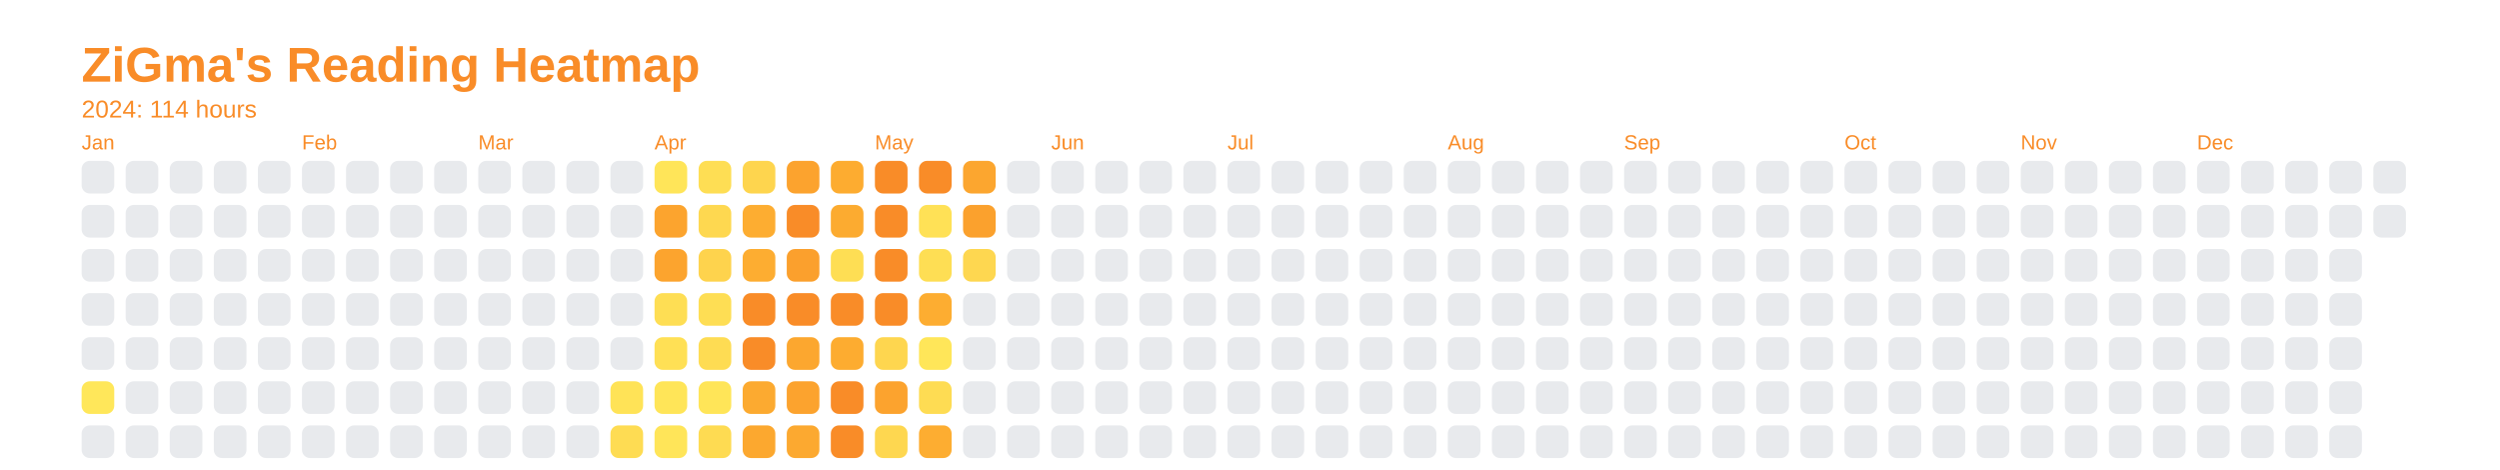
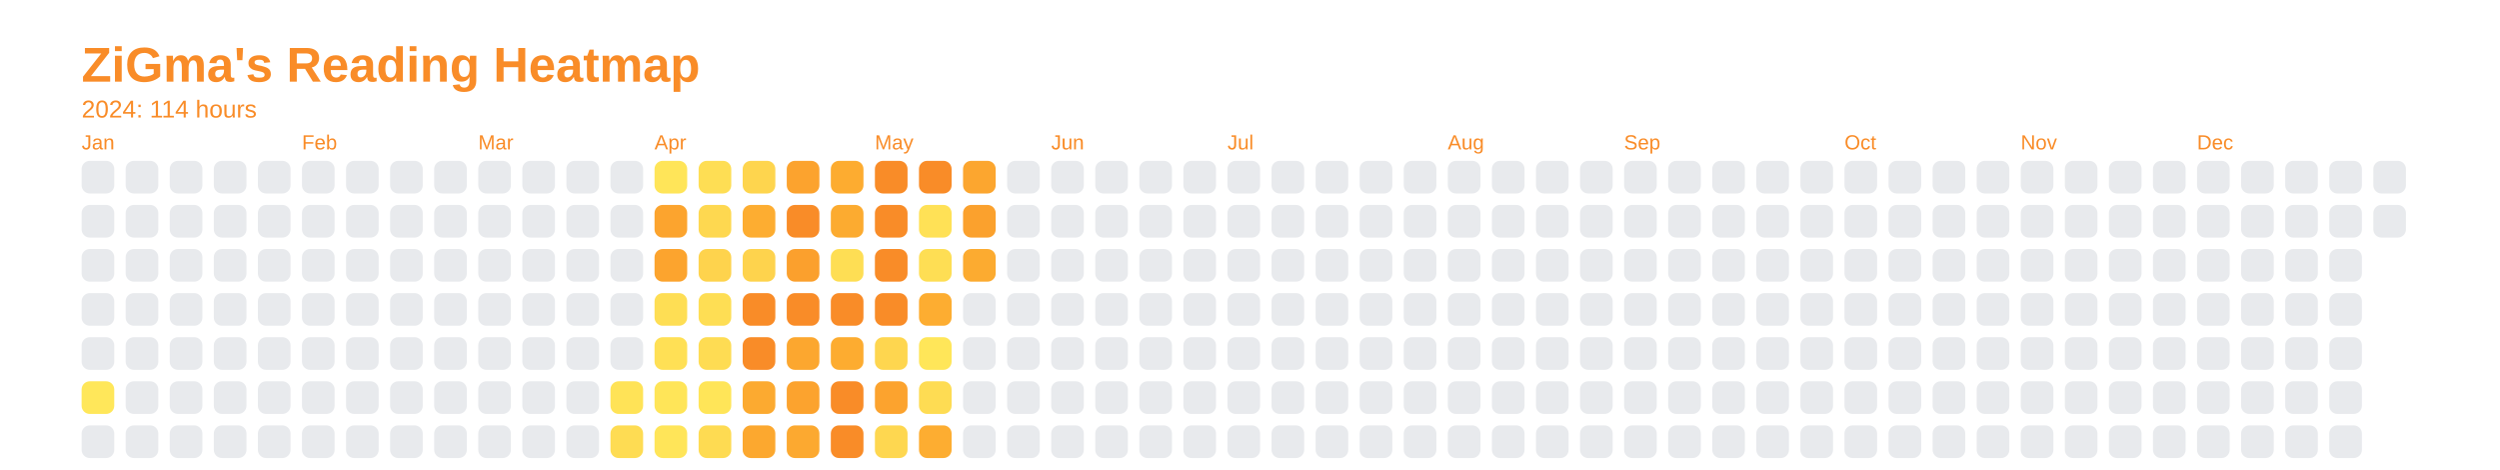
<svg xmlns="http://www.w3.org/2000/svg" baseProfile="full" height="57.5mm" version="1.1" viewBox="0,0,306.2,57.5" width="306.2mm">
  <defs />
  <rect fill="none" height="57.5" width="306.2" x="0" y="0" />
  <text fill="#f98c28" style="font-size:6px; font-family:Arial; font-weight:bold;" x="10" y="10">ZiGma's Reading Heatmap</text>
  <text fill="#f98c28" style="font-size:3px; font-family:Arial;" x="10" y="14.4">2024: 114 hours</text>
  <text fill="#f98c28" style="font-size:2.5px; font-family:Arial" x="10" y="18.3">Jan</text>
  <rect fill="#e8eaed" height="4" rx="1" ry="1" width="4" x="10" y="19.7" />
  <rect fill="#e8eaed" height="4" rx="1" ry="1" width="4" x="10" y="25.1" />
  <rect fill="#e8eaed" height="4" rx="1" ry="1" width="4" x="10" y="30.5" />
  <rect fill="#e8eaed" height="4" rx="1" ry="1" width="4" x="10" y="35.9" />
  <rect fill="#e8eaed" height="4" rx="1" ry="1" width="4" x="10" y="41.3" />
  <rect fill="#ffe75a" height="4" rx="1" ry="1" width="4" x="10" y="46.7" />
  <rect fill="#e8eaed" height="4" rx="1" ry="1" width="4" x="10" y="52.1" />
  <rect fill="#e8eaed" height="4" rx="1" ry="1" width="4" x="15.4" y="19.7" />
  <rect fill="#e8eaed" height="4" rx="1" ry="1" width="4" x="15.4" y="25.1" />
  <rect fill="#e8eaed" height="4" rx="1" ry="1" width="4" x="15.4" y="30.5" />
  <rect fill="#e8eaed" height="4" rx="1" ry="1" width="4" x="15.4" y="35.9" />
  <rect fill="#e8eaed" height="4" rx="1" ry="1" width="4" x="15.4" y="41.3" />
  <rect fill="#e8eaed" height="4" rx="1" ry="1" width="4" x="15.4" y="46.7" />
  <rect fill="#e8eaed" height="4" rx="1" ry="1" width="4" x="15.4" y="52.1" />
  <rect fill="#e8eaed" height="4" rx="1" ry="1" width="4" x="20.8" y="19.7" />
  <rect fill="#e8eaed" height="4" rx="1" ry="1" width="4" x="20.8" y="25.1" />
  <rect fill="#e8eaed" height="4" rx="1" ry="1" width="4" x="20.8" y="30.5" />
  <rect fill="#e8eaed" height="4" rx="1" ry="1" width="4" x="20.8" y="35.9" />
  <rect fill="#e8eaed" height="4" rx="1" ry="1" width="4" x="20.8" y="41.3" />
  <rect fill="#e8eaed" height="4" rx="1" ry="1" width="4" x="20.8" y="46.7" />
  <rect fill="#e8eaed" height="4" rx="1" ry="1" width="4" x="20.8" y="52.1" />
  <rect fill="#e8eaed" height="4" rx="1" ry="1" width="4" x="26.2" y="19.7" />
  <rect fill="#e8eaed" height="4" rx="1" ry="1" width="4" x="26.2" y="25.1" />
  <rect fill="#e8eaed" height="4" rx="1" ry="1" width="4" x="26.2" y="30.5" />
  <rect fill="#e8eaed" height="4" rx="1" ry="1" width="4" x="26.2" y="35.9" />
  <rect fill="#e8eaed" height="4" rx="1" ry="1" width="4" x="26.2" y="41.3" />
  <rect fill="#e8eaed" height="4" rx="1" ry="1" width="4" x="26.2" y="46.7" />
  <rect fill="#e8eaed" height="4" rx="1" ry="1" width="4" x="26.2" y="52.1" />
  <rect fill="#e8eaed" height="4" rx="1" ry="1" width="4" x="31.6" y="19.7" />
  <rect fill="#e8eaed" height="4" rx="1" ry="1" width="4" x="31.6" y="25.1" />
  <rect fill="#e8eaed" height="4" rx="1" ry="1" width="4" x="31.6" y="30.5" />
  <rect fill="#e8eaed" height="4" rx="1" ry="1" width="4" x="31.6" y="35.9" />
  <rect fill="#e8eaed" height="4" rx="1" ry="1" width="4" x="31.6" y="41.3" />
  <rect fill="#e8eaed" height="4" rx="1" ry="1" width="4" x="31.6" y="46.7" />
  <rect fill="#e8eaed" height="4" rx="1" ry="1" width="4" x="31.6" y="52.1" />
  <text fill="#f98c28" style="font-size:2.5px; font-family:Arial" x="37.0" y="18.3">Feb</text>
  <rect fill="#e8eaed" height="4" rx="1" ry="1" width="4" x="37.0" y="19.7" />
  <rect fill="#e8eaed" height="4" rx="1" ry="1" width="4" x="37.0" y="25.1" />
  <rect fill="#e8eaed" height="4" rx="1" ry="1" width="4" x="37.0" y="30.5" />
  <rect fill="#e8eaed" height="4" rx="1" ry="1" width="4" x="37.0" y="35.9" />
  <rect fill="#e8eaed" height="4" rx="1" ry="1" width="4" x="37.0" y="41.3" />
  <rect fill="#e8eaed" height="4" rx="1" ry="1" width="4" x="37.0" y="46.7" />
  <rect fill="#e8eaed" height="4" rx="1" ry="1" width="4" x="37.0" y="52.1" />
  <rect fill="#e8eaed" height="4" rx="1" ry="1" width="4" x="42.4" y="19.7" />
  <rect fill="#e8eaed" height="4" rx="1" ry="1" width="4" x="42.4" y="25.1" />
  <rect fill="#e8eaed" height="4" rx="1" ry="1" width="4" x="42.4" y="30.5" />
  <rect fill="#e8eaed" height="4" rx="1" ry="1" width="4" x="42.4" y="35.9" />
  <rect fill="#e8eaed" height="4" rx="1" ry="1" width="4" x="42.4" y="41.3" />
  <rect fill="#e8eaed" height="4" rx="1" ry="1" width="4" x="42.4" y="46.7" />
  <rect fill="#e8eaed" height="4" rx="1" ry="1" width="4" x="42.4" y="52.1" />
  <rect fill="#e8eaed" height="4" rx="1" ry="1" width="4" x="47.8" y="19.7" />
  <rect fill="#e8eaed" height="4" rx="1" ry="1" width="4" x="47.8" y="25.1" />
  <rect fill="#e8eaed" height="4" rx="1" ry="1" width="4" x="47.8" y="30.5" />
  <rect fill="#e8eaed" height="4" rx="1" ry="1" width="4" x="47.8" y="35.9" />
  <rect fill="#e8eaed" height="4" rx="1" ry="1" width="4" x="47.8" y="41.3" />
  <rect fill="#e8eaed" height="4" rx="1" ry="1" width="4" x="47.8" y="46.7" />
  <rect fill="#e8eaed" height="4" rx="1" ry="1" width="4" x="47.8" y="52.1" />
  <rect fill="#e8eaed" height="4" rx="1" ry="1" width="4" x="53.2" y="19.7" />
  <rect fill="#e8eaed" height="4" rx="1" ry="1" width="4" x="53.2" y="25.1" />
  <rect fill="#e8eaed" height="4" rx="1" ry="1" width="4" x="53.2" y="30.5" />
  <rect fill="#e8eaed" height="4" rx="1" ry="1" width="4" x="53.2" y="35.9" />
  <rect fill="#e8eaed" height="4" rx="1" ry="1" width="4" x="53.2" y="41.3" />
  <rect fill="#e8eaed" height="4" rx="1" ry="1" width="4" x="53.2" y="46.7" />
  <rect fill="#e8eaed" height="4" rx="1" ry="1" width="4" x="53.2" y="52.1" />
  <text fill="#f98c28" style="font-size:2.5px; font-family:Arial" x="58.6" y="18.3">Mar</text>
  <rect fill="#e8eaed" height="4" rx="1" ry="1" width="4" x="58.6" y="19.7" />
  <rect fill="#e8eaed" height="4" rx="1" ry="1" width="4" x="58.6" y="25.1" />
  <rect fill="#e8eaed" height="4" rx="1" ry="1" width="4" x="58.6" y="30.5" />
  <rect fill="#e8eaed" height="4" rx="1" ry="1" width="4" x="58.6" y="35.9" />
  <rect fill="#e8eaed" height="4" rx="1" ry="1" width="4" x="58.6" y="41.3" />
  <rect fill="#e8eaed" height="4" rx="1" ry="1" width="4" x="58.6" y="46.7" />
  <rect fill="#e8eaed" height="4" rx="1" ry="1" width="4" x="58.6" y="52.1" />
  <rect fill="#e8eaed" height="4" rx="1" ry="1" width="4" x="64" y="19.7" />
  <rect fill="#e8eaed" height="4" rx="1" ry="1" width="4" x="64" y="25.1" />
  <rect fill="#e8eaed" height="4" rx="1" ry="1" width="4" x="64" y="30.5" />
  <rect fill="#e8eaed" height="4" rx="1" ry="1" width="4" x="64" y="35.9" />
  <rect fill="#e8eaed" height="4" rx="1" ry="1" width="4" x="64" y="41.3" />
  <rect fill="#e8eaed" height="4" rx="1" ry="1" width="4" x="64" y="46.7" />
  <rect fill="#e8eaed" height="4" rx="1" ry="1" width="4" x="64" y="52.1" />
  <rect fill="#e8eaed" height="4" rx="1" ry="1" width="4" x="69.4" y="19.7" />
  <rect fill="#e8eaed" height="4" rx="1" ry="1" width="4" x="69.4" y="25.1" />
  <rect fill="#e8eaed" height="4" rx="1" ry="1" width="4" x="69.4" y="30.5" />
  <rect fill="#e8eaed" height="4" rx="1" ry="1" width="4" x="69.4" y="35.9" />
  <rect fill="#e8eaed" height="4" rx="1" ry="1" width="4" x="69.4" y="41.3" />
  <rect fill="#e8eaed" height="4" rx="1" ry="1" width="4" x="69.4" y="46.7" />
  <rect fill="#e8eaed" height="4" rx="1" ry="1" width="4" x="69.4" y="52.1" />
  <rect fill="#e8eaed" height="4" rx="1" ry="1" width="4" x="74.8" y="19.7" />
  <rect fill="#e8eaed" height="4" rx="1" ry="1" width="4" x="74.8" y="25.1" />
  <rect fill="#e8eaed" height="4" rx="1" ry="1" width="4" x="74.8" y="30.5" />
  <rect fill="#e8eaed" height="4" rx="1" ry="1" width="4" x="74.8" y="35.9" />
  <rect fill="#e8eaed" height="4" rx="1" ry="1" width="4" x="74.8" y="41.3" />
  <rect fill="#ffe357" height="4" rx="1" ry="1" width="4" x="74.8" y="46.7" />
  <rect fill="#fedc53" height="4" rx="1" ry="1" width="4" x="74.8" y="52.1" />
  <text fill="#f98c28" style="font-size:2.5px; font-family:Arial" x="80.2" y="18.3">Apr</text>
  <rect fill="#ffe559" height="4" rx="1" ry="1" width="4" x="80.2" y="19.7" />
  <rect fill="#fca42e" height="4" rx="1" ry="1" width="4" x="80.2" y="25.1" />
  <rect fill="#fca42e" height="4" rx="1" ry="1" width="4" x="80.2" y="30.5" />
  <rect fill="#fede54" height="4" rx="1" ry="1" width="4" x="80.2" y="35.9" />
  <rect fill="#ffe055" height="4" rx="1" ry="1" width="4" x="80.2" y="41.3" />
  <rect fill="#ffe558" height="4" rx="1" ry="1" width="4" x="80.2" y="46.7" />
  <rect fill="#ffe559" height="4" rx="1" ry="1" width="4" x="80.2" y="52.1" />
  <rect fill="#fede54" height="4" rx="1" ry="1" width="4" x="85.6" y="19.7" />
  <rect fill="#fed850" height="4" rx="1" ry="1" width="4" x="85.6" y="25.1" />
  <rect fill="#fed34d" height="4" rx="1" ry="1" width="4" x="85.6" y="30.5" />
  <rect fill="#fede54" height="4" rx="1" ry="1" width="4" x="85.6" y="35.9" />
  <rect fill="#fedc53" height="4" rx="1" ry="1" width="4" x="85.6" y="41.3" />
  <rect fill="#ffe558" height="4" rx="1" ry="1" width="4" x="85.6" y="46.7" />
  <rect fill="#fedb52" height="4" rx="1" ry="1" width="4" x="85.6" y="52.1" />
  <rect fill="#fed54e" height="4" rx="1" ry="1" width="4" x="91" y="19.7" />
  <rect fill="#fdad31" height="4" rx="1" ry="1" width="4" x="91" y="25.1" />
-   <rect fill="#fdad31" height="4" rx="1" ry="1" width="4" x="91" y="30.5" />
+   <rect fill="#fed34d" height="4" rx="1" ry="1" width="4" x="91" y="30.5" />
  <rect fill="#f98c28" height="4" rx="1" ry="1" width="4" x="91" y="35.9" />
  <rect fill="#f98c28" height="4" rx="1" ry="1" width="4" x="91" y="41.3" />
  <rect fill="#fcaa30" height="4" rx="1" ry="1" width="4" x="91" y="46.7" />
  <rect fill="#fca82f" height="4" rx="1" ry="1" width="4" x="91" y="52.1" />
  <rect fill="#fca32e" height="4" rx="1" ry="1" width="4" x="96.4" y="19.7" />
  <rect fill="#f98c28" height="4" rx="1" ry="1" width="4" x="96.4" y="25.1" />
  <rect fill="#fba02d" height="4" rx="1" ry="1" width="4" x="96.4" y="30.5" />
  <rect fill="#f98c28" height="4" rx="1" ry="1" width="4" x="96.4" y="35.9" />
  <rect fill="#fca72f" height="4" rx="1" ry="1" width="4" x="96.4" y="41.3" />
  <rect fill="#fca32e" height="4" rx="1" ry="1" width="4" x="96.4" y="46.7" />
  <rect fill="#fca930" height="4" rx="1" ry="1" width="4" x="96.4" y="52.1" />
  <rect fill="#fdac30" height="4" rx="1" ry="1" width="4" x="101.8" y="19.7" />
  <rect fill="#fcab30" height="4" rx="1" ry="1" width="4" x="101.8" y="25.1" />
  <rect fill="#fede54" height="4" rx="1" ry="1" width="4" x="101.8" y="30.5" />
  <rect fill="#f98c28" height="4" rx="1" ry="1" width="4" x="101.8" y="35.9" />
  <rect fill="#fdac30" height="4" rx="1" ry="1" width="4" x="101.8" y="41.3" />
  <rect fill="#f98c28" height="4" rx="1" ry="1" width="4" x="101.8" y="46.7" />
  <rect fill="#f98c28" height="4" rx="1" ry="1" width="4" x="101.8" y="52.1" />
  <text fill="#f98c28" style="font-size:2.5px; font-family:Arial" x="107.2" y="18.3">May</text>
  <rect fill="#f98c28" height="4" rx="1" ry="1" width="4" x="107.2" y="19.7" />
  <rect fill="#f98c28" height="4" rx="1" ry="1" width="4" x="107.2" y="25.1" />
  <rect fill="#f98c28" height="4" rx="1" ry="1" width="4" x="107.2" y="30.5" />
  <rect fill="#f98c28" height="4" rx="1" ry="1" width="4" x="107.2" y="35.9" />
  <rect fill="#fed64f" height="4" rx="1" ry="1" width="4" x="107.2" y="41.3" />
  <rect fill="#fca32e" height="4" rx="1" ry="1" width="4" x="107.2" y="46.7" />
  <rect fill="#fed750" height="4" rx="1" ry="1" width="4" x="107.2" y="52.1" />
  <rect fill="#f98c28" height="4" rx="1" ry="1" width="4" x="112.6" y="19.7" />
  <rect fill="#ffe156" height="4" rx="1" ry="1" width="4" x="112.6" y="25.1" />
  <rect fill="#fede54" height="4" rx="1" ry="1" width="4" x="112.6" y="30.5" />
  <rect fill="#fdad31" height="4" rx="1" ry="1" width="4" x="112.6" y="35.9" />
  <rect fill="#ffe659" height="4" rx="1" ry="1" width="4" x="112.6" y="41.3" />
  <rect fill="#fedc53" height="4" rx="1" ry="1" width="4" x="112.6" y="46.7" />
  <rect fill="#fdad31" height="4" rx="1" ry="1" width="4" x="112.6" y="52.1" />
  <rect fill="#fca62f" height="4" rx="1" ry="1" width="4" x="118" y="19.7" />
  <rect fill="#fba12d" height="4" rx="1" ry="1" width="4" x="118" y="25.1" />
-   <rect fill="#fed750" height="4" rx="1" ry="1" width="4" x="118" y="30.5" />
+   <rect fill="#fcab30" height="4" rx="1" ry="1" width="4" x="118" y="30.5" />
  <rect fill="#e8eaed" height="4" rx="1" ry="1" width="4" x="118" y="35.9" />
  <rect fill="#e8eaed" height="4" rx="1" ry="1" width="4" x="118" y="41.3" />
  <rect fill="#e8eaed" height="4" rx="1" ry="1" width="4" x="118" y="46.7" />
  <rect fill="#e8eaed" height="4" rx="1" ry="1" width="4" x="118" y="52.1" />
  <rect fill="#e8eaed" height="4" rx="1" ry="1" width="4" x="123.4" y="19.7" />
  <rect fill="#e8eaed" height="4" rx="1" ry="1" width="4" x="123.4" y="25.1" />
  <rect fill="#e8eaed" height="4" rx="1" ry="1" width="4" x="123.4" y="30.5" />
  <rect fill="#e8eaed" height="4" rx="1" ry="1" width="4" x="123.4" y="35.9" />
  <rect fill="#e8eaed" height="4" rx="1" ry="1" width="4" x="123.4" y="41.3" />
  <rect fill="#e8eaed" height="4" rx="1" ry="1" width="4" x="123.4" y="46.7" />
  <rect fill="#e8eaed" height="4" rx="1" ry="1" width="4" x="123.4" y="52.1" />
  <text fill="#f98c28" style="font-size:2.5px; font-family:Arial" x="128.8" y="18.3">Jun</text>
  <rect fill="#e8eaed" height="4" rx="1" ry="1" width="4" x="128.8" y="19.7" />
  <rect fill="#e8eaed" height="4" rx="1" ry="1" width="4" x="128.8" y="25.1" />
  <rect fill="#e8eaed" height="4" rx="1" ry="1" width="4" x="128.8" y="30.5" />
  <rect fill="#e8eaed" height="4" rx="1" ry="1" width="4" x="128.8" y="35.9" />
  <rect fill="#e8eaed" height="4" rx="1" ry="1" width="4" x="128.8" y="41.3" />
  <rect fill="#e8eaed" height="4" rx="1" ry="1" width="4" x="128.8" y="46.7" />
  <rect fill="#e8eaed" height="4" rx="1" ry="1" width="4" x="128.8" y="52.1" />
  <rect fill="#e8eaed" height="4" rx="1" ry="1" width="4" x="134.2" y="19.7" />
  <rect fill="#e8eaed" height="4" rx="1" ry="1" width="4" x="134.2" y="25.1" />
  <rect fill="#e8eaed" height="4" rx="1" ry="1" width="4" x="134.2" y="30.5" />
  <rect fill="#e8eaed" height="4" rx="1" ry="1" width="4" x="134.2" y="35.9" />
  <rect fill="#e8eaed" height="4" rx="1" ry="1" width="4" x="134.2" y="41.3" />
  <rect fill="#e8eaed" height="4" rx="1" ry="1" width="4" x="134.2" y="46.7" />
  <rect fill="#e8eaed" height="4" rx="1" ry="1" width="4" x="134.2" y="52.1" />
  <rect fill="#e8eaed" height="4" rx="1" ry="1" width="4" x="139.6" y="19.7" />
  <rect fill="#e8eaed" height="4" rx="1" ry="1" width="4" x="139.6" y="25.1" />
  <rect fill="#e8eaed" height="4" rx="1" ry="1" width="4" x="139.6" y="30.5" />
  <rect fill="#e8eaed" height="4" rx="1" ry="1" width="4" x="139.6" y="35.9" />
  <rect fill="#e8eaed" height="4" rx="1" ry="1" width="4" x="139.6" y="41.3" />
  <rect fill="#e8eaed" height="4" rx="1" ry="1" width="4" x="139.6" y="46.7" />
  <rect fill="#e8eaed" height="4" rx="1" ry="1" width="4" x="139.6" y="52.1" />
  <rect fill="#e8eaed" height="4" rx="1" ry="1" width="4" x="145" y="19.7" />
  <rect fill="#e8eaed" height="4" rx="1" ry="1" width="4" x="145" y="25.1" />
  <rect fill="#e8eaed" height="4" rx="1" ry="1" width="4" x="145" y="30.5" />
  <rect fill="#e8eaed" height="4" rx="1" ry="1" width="4" x="145" y="35.9" />
  <rect fill="#e8eaed" height="4" rx="1" ry="1" width="4" x="145" y="41.3" />
  <rect fill="#e8eaed" height="4" rx="1" ry="1" width="4" x="145" y="46.7" />
  <rect fill="#e8eaed" height="4" rx="1" ry="1" width="4" x="145" y="52.1" />
  <text fill="#f98c28" style="font-size:2.5px; font-family:Arial" x="150.4" y="18.3">Jul</text>
  <rect fill="#e8eaed" height="4" rx="1" ry="1" width="4" x="150.4" y="19.7" />
  <rect fill="#e8eaed" height="4" rx="1" ry="1" width="4" x="150.4" y="25.1" />
  <rect fill="#e8eaed" height="4" rx="1" ry="1" width="4" x="150.4" y="30.5" />
  <rect fill="#e8eaed" height="4" rx="1" ry="1" width="4" x="150.4" y="35.9" />
  <rect fill="#e8eaed" height="4" rx="1" ry="1" width="4" x="150.4" y="41.3" />
  <rect fill="#e8eaed" height="4" rx="1" ry="1" width="4" x="150.4" y="46.7" />
  <rect fill="#e8eaed" height="4" rx="1" ry="1" width="4" x="150.4" y="52.1" />
  <rect fill="#e8eaed" height="4" rx="1" ry="1" width="4" x="155.8" y="19.7" />
  <rect fill="#e8eaed" height="4" rx="1" ry="1" width="4" x="155.8" y="25.1" />
  <rect fill="#e8eaed" height="4" rx="1" ry="1" width="4" x="155.8" y="30.5" />
  <rect fill="#e8eaed" height="4" rx="1" ry="1" width="4" x="155.8" y="35.9" />
  <rect fill="#e8eaed" height="4" rx="1" ry="1" width="4" x="155.8" y="41.3" />
  <rect fill="#e8eaed" height="4" rx="1" ry="1" width="4" x="155.8" y="46.7" />
  <rect fill="#e8eaed" height="4" rx="1" ry="1" width="4" x="155.8" y="52.1" />
  <rect fill="#e8eaed" height="4" rx="1" ry="1" width="4" x="161.2" y="19.7" />
  <rect fill="#e8eaed" height="4" rx="1" ry="1" width="4" x="161.2" y="25.1" />
  <rect fill="#e8eaed" height="4" rx="1" ry="1" width="4" x="161.2" y="30.5" />
  <rect fill="#e8eaed" height="4" rx="1" ry="1" width="4" x="161.2" y="35.9" />
  <rect fill="#e8eaed" height="4" rx="1" ry="1" width="4" x="161.2" y="41.3" />
  <rect fill="#e8eaed" height="4" rx="1" ry="1" width="4" x="161.2" y="46.7" />
  <rect fill="#e8eaed" height="4" rx="1" ry="1" width="4" x="161.2" y="52.1" />
  <rect fill="#e8eaed" height="4" rx="1" ry="1" width="4" x="166.6" y="19.7" />
  <rect fill="#e8eaed" height="4" rx="1" ry="1" width="4" x="166.6" y="25.1" />
  <rect fill="#e8eaed" height="4" rx="1" ry="1" width="4" x="166.6" y="30.5" />
  <rect fill="#e8eaed" height="4" rx="1" ry="1" width="4" x="166.6" y="35.9" />
  <rect fill="#e8eaed" height="4" rx="1" ry="1" width="4" x="166.6" y="41.3" />
  <rect fill="#e8eaed" height="4" rx="1" ry="1" width="4" x="166.6" y="46.7" />
  <rect fill="#e8eaed" height="4" rx="1" ry="1" width="4" x="166.6" y="52.1" />
  <rect fill="#e8eaed" height="4" rx="1" ry="1" width="4" x="172" y="19.7" />
  <rect fill="#e8eaed" height="4" rx="1" ry="1" width="4" x="172" y="25.1" />
  <rect fill="#e8eaed" height="4" rx="1" ry="1" width="4" x="172" y="30.5" />
  <rect fill="#e8eaed" height="4" rx="1" ry="1" width="4" x="172" y="35.9" />
  <rect fill="#e8eaed" height="4" rx="1" ry="1" width="4" x="172" y="41.3" />
  <rect fill="#e8eaed" height="4" rx="1" ry="1" width="4" x="172" y="46.7" />
  <rect fill="#e8eaed" height="4" rx="1" ry="1" width="4" x="172" y="52.1" />
  <text fill="#f98c28" style="font-size:2.5px; font-family:Arial" x="177.4" y="18.3">Aug</text>
  <rect fill="#e8eaed" height="4" rx="1" ry="1" width="4" x="177.4" y="19.7" />
  <rect fill="#e8eaed" height="4" rx="1" ry="1" width="4" x="177.4" y="25.1" />
  <rect fill="#e8eaed" height="4" rx="1" ry="1" width="4" x="177.4" y="30.5" />
  <rect fill="#e8eaed" height="4" rx="1" ry="1" width="4" x="177.4" y="35.9" />
  <rect fill="#e8eaed" height="4" rx="1" ry="1" width="4" x="177.4" y="41.3" />
  <rect fill="#e8eaed" height="4" rx="1" ry="1" width="4" x="177.4" y="46.7" />
  <rect fill="#e8eaed" height="4" rx="1" ry="1" width="4" x="177.4" y="52.1" />
  <rect fill="#e8eaed" height="4" rx="1" ry="1" width="4" x="182.8" y="19.7" />
  <rect fill="#e8eaed" height="4" rx="1" ry="1" width="4" x="182.8" y="25.1" />
  <rect fill="#e8eaed" height="4" rx="1" ry="1" width="4" x="182.8" y="30.5" />
  <rect fill="#e8eaed" height="4" rx="1" ry="1" width="4" x="182.8" y="35.9" />
  <rect fill="#e8eaed" height="4" rx="1" ry="1" width="4" x="182.8" y="41.3" />
  <rect fill="#e8eaed" height="4" rx="1" ry="1" width="4" x="182.8" y="46.7" />
  <rect fill="#e8eaed" height="4" rx="1" ry="1" width="4" x="182.8" y="52.1" />
  <rect fill="#e8eaed" height="4" rx="1" ry="1" width="4" x="188.2" y="19.7" />
  <rect fill="#e8eaed" height="4" rx="1" ry="1" width="4" x="188.2" y="25.1" />
  <rect fill="#e8eaed" height="4" rx="1" ry="1" width="4" x="188.2" y="30.5" />
  <rect fill="#e8eaed" height="4" rx="1" ry="1" width="4" x="188.2" y="35.9" />
  <rect fill="#e8eaed" height="4" rx="1" ry="1" width="4" x="188.2" y="41.3" />
  <rect fill="#e8eaed" height="4" rx="1" ry="1" width="4" x="188.2" y="46.7" />
  <rect fill="#e8eaed" height="4" rx="1" ry="1" width="4" x="188.2" y="52.1" />
  <rect fill="#e8eaed" height="4" rx="1" ry="1" width="4" x="193.6" y="19.7" />
  <rect fill="#e8eaed" height="4" rx="1" ry="1" width="4" x="193.6" y="25.1" />
  <rect fill="#e8eaed" height="4" rx="1" ry="1" width="4" x="193.6" y="30.5" />
  <rect fill="#e8eaed" height="4" rx="1" ry="1" width="4" x="193.6" y="35.9" />
  <rect fill="#e8eaed" height="4" rx="1" ry="1" width="4" x="193.6" y="41.3" />
  <rect fill="#e8eaed" height="4" rx="1" ry="1" width="4" x="193.6" y="46.7" />
  <rect fill="#e8eaed" height="4" rx="1" ry="1" width="4" x="193.6" y="52.1" />
  <text fill="#f98c28" style="font-size:2.5px; font-family:Arial" x="199" y="18.3">Sep</text>
  <rect fill="#e8eaed" height="4" rx="1" ry="1" width="4" x="199" y="19.7" />
  <rect fill="#e8eaed" height="4" rx="1" ry="1" width="4" x="199" y="25.1" />
  <rect fill="#e8eaed" height="4" rx="1" ry="1" width="4" x="199" y="30.5" />
  <rect fill="#e8eaed" height="4" rx="1" ry="1" width="4" x="199" y="35.9" />
  <rect fill="#e8eaed" height="4" rx="1" ry="1" width="4" x="199" y="41.3" />
  <rect fill="#e8eaed" height="4" rx="1" ry="1" width="4" x="199" y="46.7" />
  <rect fill="#e8eaed" height="4" rx="1" ry="1" width="4" x="199" y="52.1" />
  <rect fill="#e8eaed" height="4" rx="1" ry="1" width="4" x="204.4" y="19.7" />
  <rect fill="#e8eaed" height="4" rx="1" ry="1" width="4" x="204.4" y="25.1" />
  <rect fill="#e8eaed" height="4" rx="1" ry="1" width="4" x="204.4" y="30.5" />
  <rect fill="#e8eaed" height="4" rx="1" ry="1" width="4" x="204.4" y="35.9" />
  <rect fill="#e8eaed" height="4" rx="1" ry="1" width="4" x="204.4" y="41.3" />
  <rect fill="#e8eaed" height="4" rx="1" ry="1" width="4" x="204.4" y="46.7" />
  <rect fill="#e8eaed" height="4" rx="1" ry="1" width="4" x="204.4" y="52.1" />
  <rect fill="#e8eaed" height="4" rx="1" ry="1" width="4" x="209.8" y="19.7" />
  <rect fill="#e8eaed" height="4" rx="1" ry="1" width="4" x="209.8" y="25.1" />
  <rect fill="#e8eaed" height="4" rx="1" ry="1" width="4" x="209.8" y="30.5" />
  <rect fill="#e8eaed" height="4" rx="1" ry="1" width="4" x="209.8" y="35.9" />
  <rect fill="#e8eaed" height="4" rx="1" ry="1" width="4" x="209.8" y="41.3" />
  <rect fill="#e8eaed" height="4" rx="1" ry="1" width="4" x="209.8" y="46.7" />
  <rect fill="#e8eaed" height="4" rx="1" ry="1" width="4" x="209.8" y="52.1" />
  <rect fill="#e8eaed" height="4" rx="1" ry="1" width="4" x="215.2" y="19.7" />
  <rect fill="#e8eaed" height="4" rx="1" ry="1" width="4" x="215.2" y="25.1" />
  <rect fill="#e8eaed" height="4" rx="1" ry="1" width="4" x="215.2" y="30.5" />
  <rect fill="#e8eaed" height="4" rx="1" ry="1" width="4" x="215.2" y="35.9" />
  <rect fill="#e8eaed" height="4" rx="1" ry="1" width="4" x="215.2" y="41.3" />
  <rect fill="#e8eaed" height="4" rx="1" ry="1" width="4" x="215.2" y="46.7" />
  <rect fill="#e8eaed" height="4" rx="1" ry="1" width="4" x="215.2" y="52.1" />
  <rect fill="#e8eaed" height="4" rx="1" ry="1" width="4" x="220.6" y="19.7" />
  <rect fill="#e8eaed" height="4" rx="1" ry="1" width="4" x="220.6" y="25.1" />
  <rect fill="#e8eaed" height="4" rx="1" ry="1" width="4" x="220.6" y="30.5" />
  <rect fill="#e8eaed" height="4" rx="1" ry="1" width="4" x="220.6" y="35.9" />
  <rect fill="#e8eaed" height="4" rx="1" ry="1" width="4" x="220.6" y="41.3" />
  <rect fill="#e8eaed" height="4" rx="1" ry="1" width="4" x="220.6" y="46.7" />
  <rect fill="#e8eaed" height="4" rx="1" ry="1" width="4" x="220.6" y="52.1" />
  <text fill="#f98c28" style="font-size:2.5px; font-family:Arial" x="226" y="18.3">Oct</text>
  <rect fill="#e8eaed" height="4" rx="1" ry="1" width="4" x="226" y="19.7" />
  <rect fill="#e8eaed" height="4" rx="1" ry="1" width="4" x="226" y="25.1" />
  <rect fill="#e8eaed" height="4" rx="1" ry="1" width="4" x="226" y="30.5" />
  <rect fill="#e8eaed" height="4" rx="1" ry="1" width="4" x="226" y="35.9" />
  <rect fill="#e8eaed" height="4" rx="1" ry="1" width="4" x="226" y="41.3" />
  <rect fill="#e8eaed" height="4" rx="1" ry="1" width="4" x="226" y="46.7" />
  <rect fill="#e8eaed" height="4" rx="1" ry="1" width="4" x="226" y="52.1" />
  <rect fill="#e8eaed" height="4" rx="1" ry="1" width="4" x="231.4" y="19.7" />
  <rect fill="#e8eaed" height="4" rx="1" ry="1" width="4" x="231.4" y="25.1" />
  <rect fill="#e8eaed" height="4" rx="1" ry="1" width="4" x="231.4" y="30.5" />
  <rect fill="#e8eaed" height="4" rx="1" ry="1" width="4" x="231.4" y="35.9" />
  <rect fill="#e8eaed" height="4" rx="1" ry="1" width="4" x="231.4" y="41.3" />
  <rect fill="#e8eaed" height="4" rx="1" ry="1" width="4" x="231.4" y="46.7" />
  <rect fill="#e8eaed" height="4" rx="1" ry="1" width="4" x="231.4" y="52.1" />
  <rect fill="#e8eaed" height="4" rx="1" ry="1" width="4" x="236.8" y="19.7" />
  <rect fill="#e8eaed" height="4" rx="1" ry="1" width="4" x="236.8" y="25.1" />
  <rect fill="#e8eaed" height="4" rx="1" ry="1" width="4" x="236.8" y="30.5" />
  <rect fill="#e8eaed" height="4" rx="1" ry="1" width="4" x="236.8" y="35.9" />
  <rect fill="#e8eaed" height="4" rx="1" ry="1" width="4" x="236.8" y="41.3" />
  <rect fill="#e8eaed" height="4" rx="1" ry="1" width="4" x="236.8" y="46.7" />
  <rect fill="#e8eaed" height="4" rx="1" ry="1" width="4" x="236.8" y="52.1" />
  <rect fill="#e8eaed" height="4" rx="1" ry="1" width="4" x="242.2" y="19.7" />
  <rect fill="#e8eaed" height="4" rx="1" ry="1" width="4" x="242.2" y="25.1" />
  <rect fill="#e8eaed" height="4" rx="1" ry="1" width="4" x="242.2" y="30.5" />
  <rect fill="#e8eaed" height="4" rx="1" ry="1" width="4" x="242.2" y="35.9" />
  <rect fill="#e8eaed" height="4" rx="1" ry="1" width="4" x="242.2" y="41.3" />
  <rect fill="#e8eaed" height="4" rx="1" ry="1" width="4" x="242.2" y="46.7" />
  <rect fill="#e8eaed" height="4" rx="1" ry="1" width="4" x="242.2" y="52.1" />
  <text fill="#f98c28" style="font-size:2.5px; font-family:Arial" x="247.6" y="18.3">Nov</text>
  <rect fill="#e8eaed" height="4" rx="1" ry="1" width="4" x="247.6" y="19.7" />
  <rect fill="#e8eaed" height="4" rx="1" ry="1" width="4" x="247.6" y="25.1" />
  <rect fill="#e8eaed" height="4" rx="1" ry="1" width="4" x="247.6" y="30.5" />
  <rect fill="#e8eaed" height="4" rx="1" ry="1" width="4" x="247.6" y="35.9" />
  <rect fill="#e8eaed" height="4" rx="1" ry="1" width="4" x="247.6" y="41.3" />
  <rect fill="#e8eaed" height="4" rx="1" ry="1" width="4" x="247.6" y="46.7" />
  <rect fill="#e8eaed" height="4" rx="1" ry="1" width="4" x="247.6" y="52.1" />
  <rect fill="#e8eaed" height="4" rx="1" ry="1" width="4" x="253" y="19.7" />
  <rect fill="#e8eaed" height="4" rx="1" ry="1" width="4" x="253" y="25.1" />
  <rect fill="#e8eaed" height="4" rx="1" ry="1" width="4" x="253" y="30.5" />
  <rect fill="#e8eaed" height="4" rx="1" ry="1" width="4" x="253" y="35.9" />
  <rect fill="#e8eaed" height="4" rx="1" ry="1" width="4" x="253" y="41.3" />
  <rect fill="#e8eaed" height="4" rx="1" ry="1" width="4" x="253" y="46.7" />
  <rect fill="#e8eaed" height="4" rx="1" ry="1" width="4" x="253" y="52.1" />
  <rect fill="#e8eaed" height="4" rx="1" ry="1" width="4" x="258.4" y="19.7" />
  <rect fill="#e8eaed" height="4" rx="1" ry="1" width="4" x="258.4" y="25.1" />
  <rect fill="#e8eaed" height="4" rx="1" ry="1" width="4" x="258.4" y="30.5" />
  <rect fill="#e8eaed" height="4" rx="1" ry="1" width="4" x="258.4" y="35.9" />
  <rect fill="#e8eaed" height="4" rx="1" ry="1" width="4" x="258.4" y="41.3" />
  <rect fill="#e8eaed" height="4" rx="1" ry="1" width="4" x="258.4" y="46.7" />
  <rect fill="#e8eaed" height="4" rx="1" ry="1" width="4" x="258.4" y="52.1" />
  <rect fill="#e8eaed" height="4" rx="1" ry="1" width="4" x="263.8" y="19.7" />
  <rect fill="#e8eaed" height="4" rx="1" ry="1" width="4" x="263.8" y="25.1" />
  <rect fill="#e8eaed" height="4" rx="1" ry="1" width="4" x="263.8" y="30.5" />
  <rect fill="#e8eaed" height="4" rx="1" ry="1" width="4" x="263.8" y="35.9" />
  <rect fill="#e8eaed" height="4" rx="1" ry="1" width="4" x="263.8" y="41.3" />
  <rect fill="#e8eaed" height="4" rx="1" ry="1" width="4" x="263.8" y="46.7" />
  <rect fill="#e8eaed" height="4" rx="1" ry="1" width="4" x="263.8" y="52.1" />
  <text fill="#f98c28" style="font-size:2.5px; font-family:Arial" x="269.2" y="18.3">Dec</text>
  <rect fill="#e8eaed" height="4" rx="1" ry="1" width="4" x="269.2" y="19.7" />
  <rect fill="#e8eaed" height="4" rx="1" ry="1" width="4" x="269.2" y="25.1" />
  <rect fill="#e8eaed" height="4" rx="1" ry="1" width="4" x="269.2" y="30.5" />
  <rect fill="#e8eaed" height="4" rx="1" ry="1" width="4" x="269.2" y="35.9" />
  <rect fill="#e8eaed" height="4" rx="1" ry="1" width="4" x="269.2" y="41.3" />
  <rect fill="#e8eaed" height="4" rx="1" ry="1" width="4" x="269.2" y="46.7" />
  <rect fill="#e8eaed" height="4" rx="1" ry="1" width="4" x="269.2" y="52.1" />
  <rect fill="#e8eaed" height="4" rx="1" ry="1" width="4" x="274.6" y="19.7" />
  <rect fill="#e8eaed" height="4" rx="1" ry="1" width="4" x="274.6" y="25.1" />
  <rect fill="#e8eaed" height="4" rx="1" ry="1" width="4" x="274.6" y="30.5" />
  <rect fill="#e8eaed" height="4" rx="1" ry="1" width="4" x="274.6" y="35.9" />
  <rect fill="#e8eaed" height="4" rx="1" ry="1" width="4" x="274.6" y="41.3" />
  <rect fill="#e8eaed" height="4" rx="1" ry="1" width="4" x="274.6" y="46.7" />
  <rect fill="#e8eaed" height="4" rx="1" ry="1" width="4" x="274.6" y="52.1" />
  <rect fill="#e8eaed" height="4" rx="1" ry="1" width="4" x="280" y="19.7" />
  <rect fill="#e8eaed" height="4" rx="1" ry="1" width="4" x="280" y="25.1" />
  <rect fill="#e8eaed" height="4" rx="1" ry="1" width="4" x="280" y="30.5" />
  <rect fill="#e8eaed" height="4" rx="1" ry="1" width="4" x="280" y="35.9" />
  <rect fill="#e8eaed" height="4" rx="1" ry="1" width="4" x="280" y="41.3" />
  <rect fill="#e8eaed" height="4" rx="1" ry="1" width="4" x="280" y="46.7" />
  <rect fill="#e8eaed" height="4" rx="1" ry="1" width="4" x="280" y="52.1" />
  <rect fill="#e8eaed" height="4" rx="1" ry="1" width="4" x="285.4" y="19.7" />
  <rect fill="#e8eaed" height="4" rx="1" ry="1" width="4" x="285.4" y="25.1" />
  <rect fill="#e8eaed" height="4" rx="1" ry="1" width="4" x="285.4" y="30.5" />
  <rect fill="#e8eaed" height="4" rx="1" ry="1" width="4" x="285.4" y="35.9" />
  <rect fill="#e8eaed" height="4" rx="1" ry="1" width="4" x="285.4" y="41.3" />
  <rect fill="#e8eaed" height="4" rx="1" ry="1" width="4" x="285.4" y="46.7" />
  <rect fill="#e8eaed" height="4" rx="1" ry="1" width="4" x="285.4" y="52.1" />
  <rect fill="#e8eaed" height="4" rx="1" ry="1" width="4" x="290.8" y="19.7" />
  <rect fill="#e8eaed" height="4" rx="1" ry="1" width="4" x="290.8" y="25.1" />
</svg>
